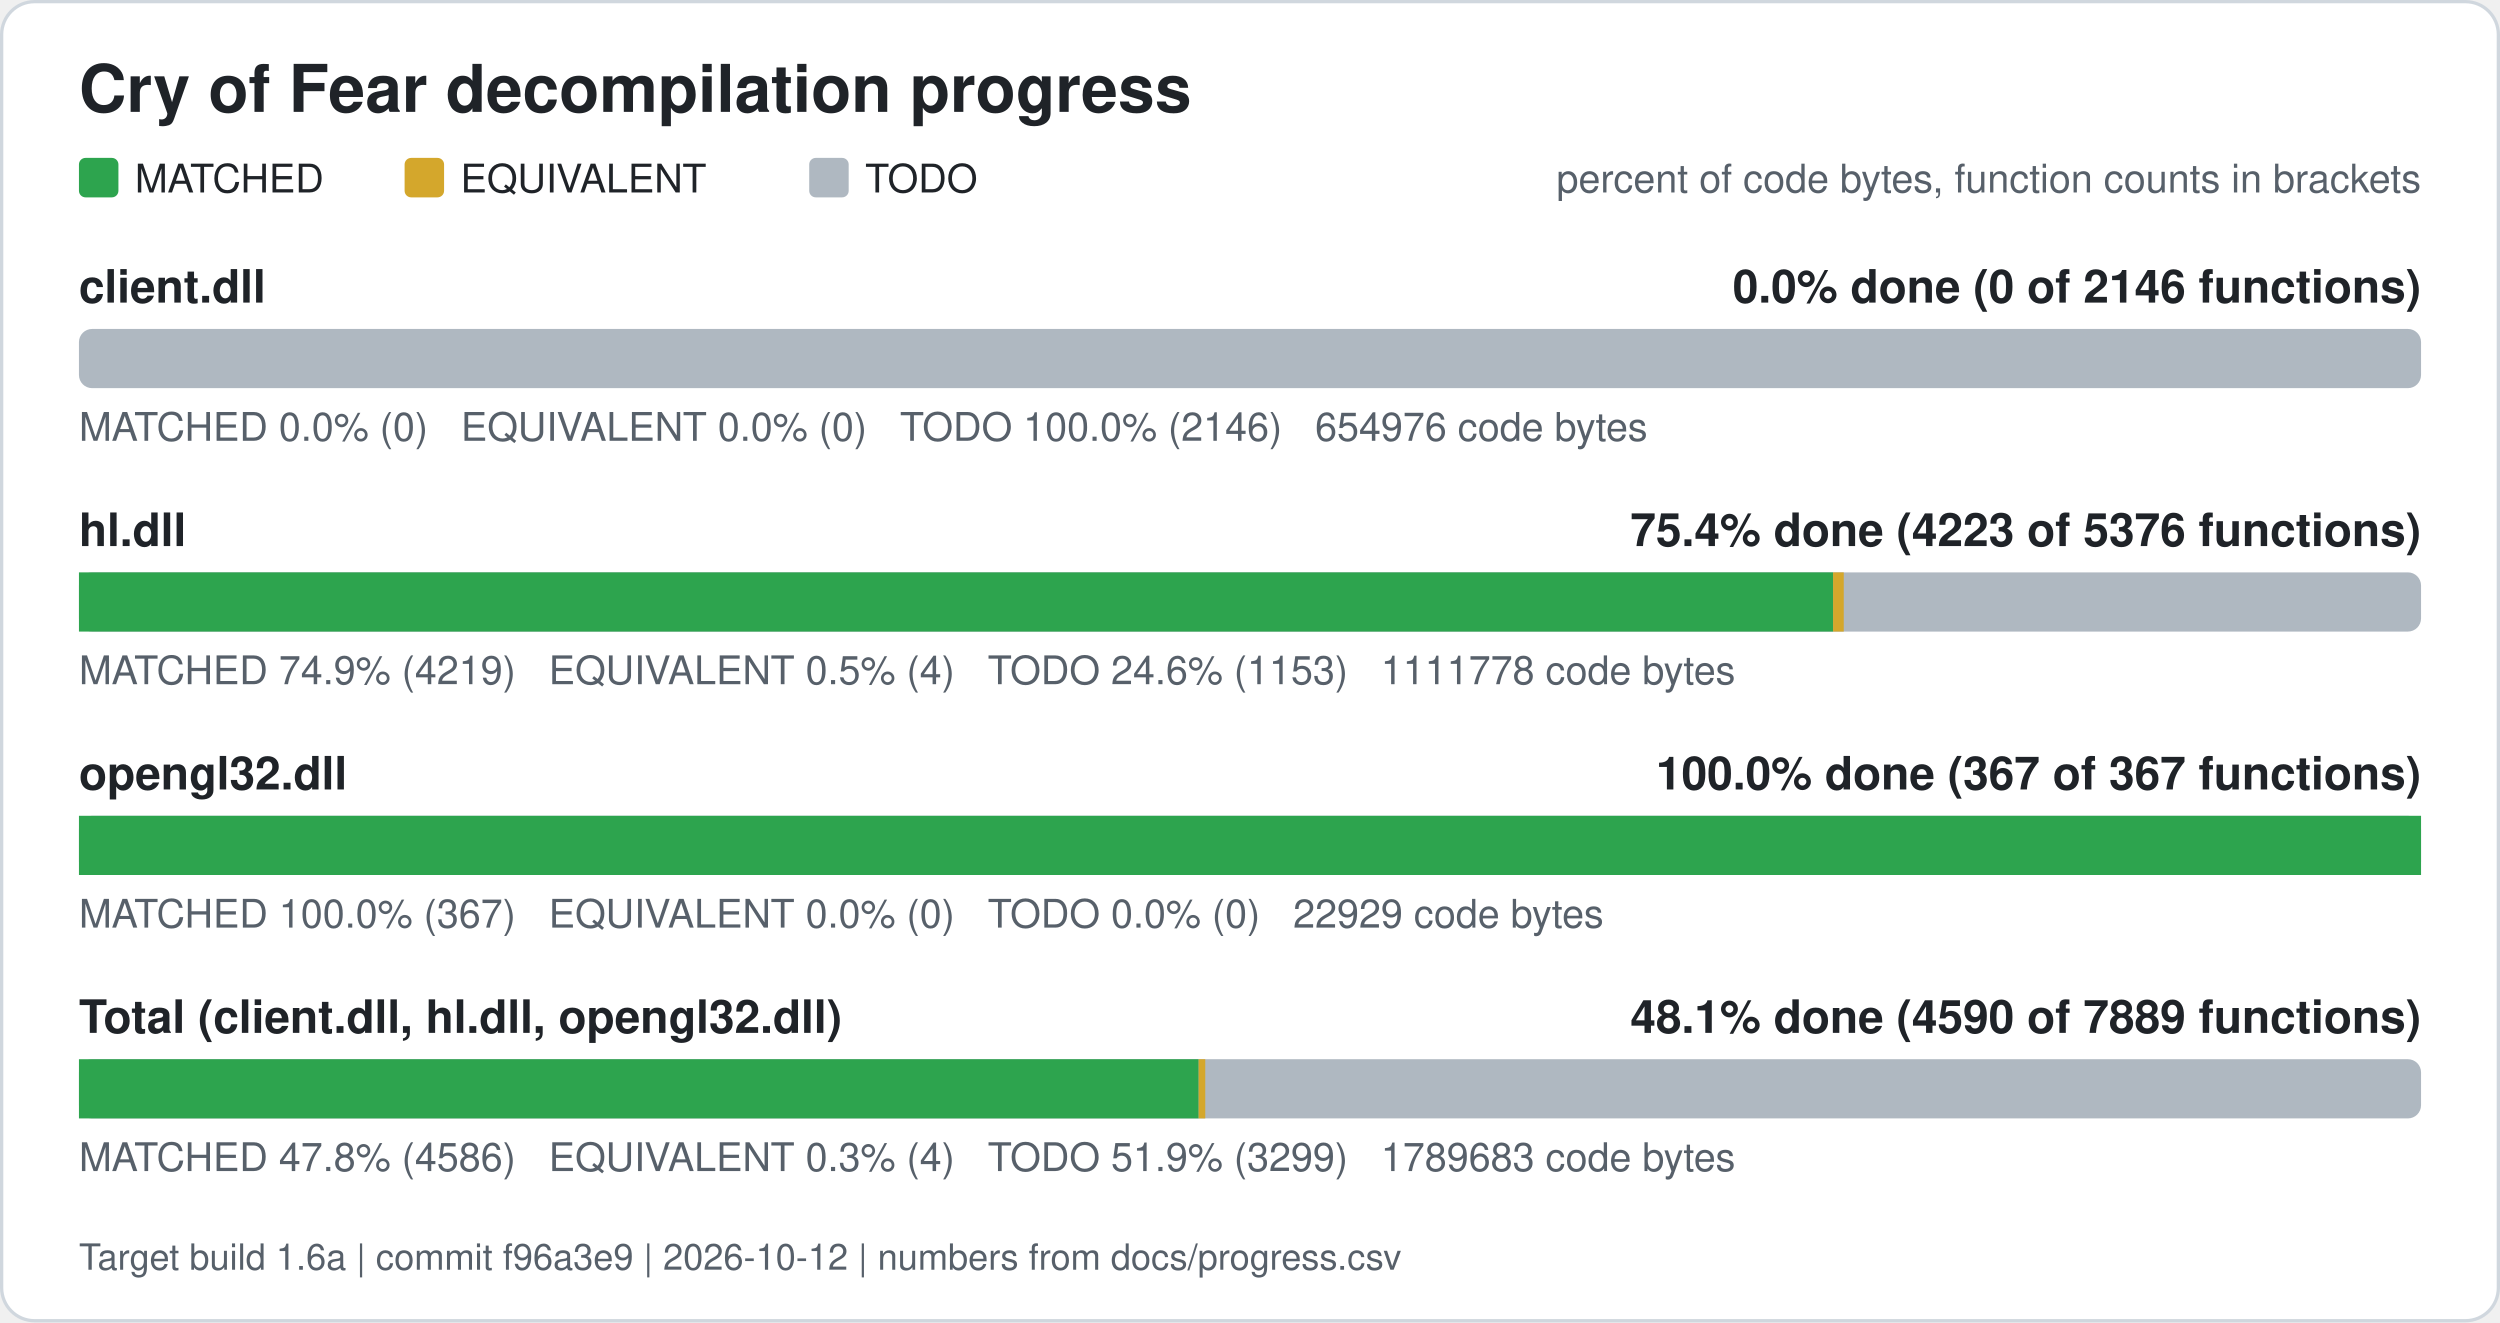
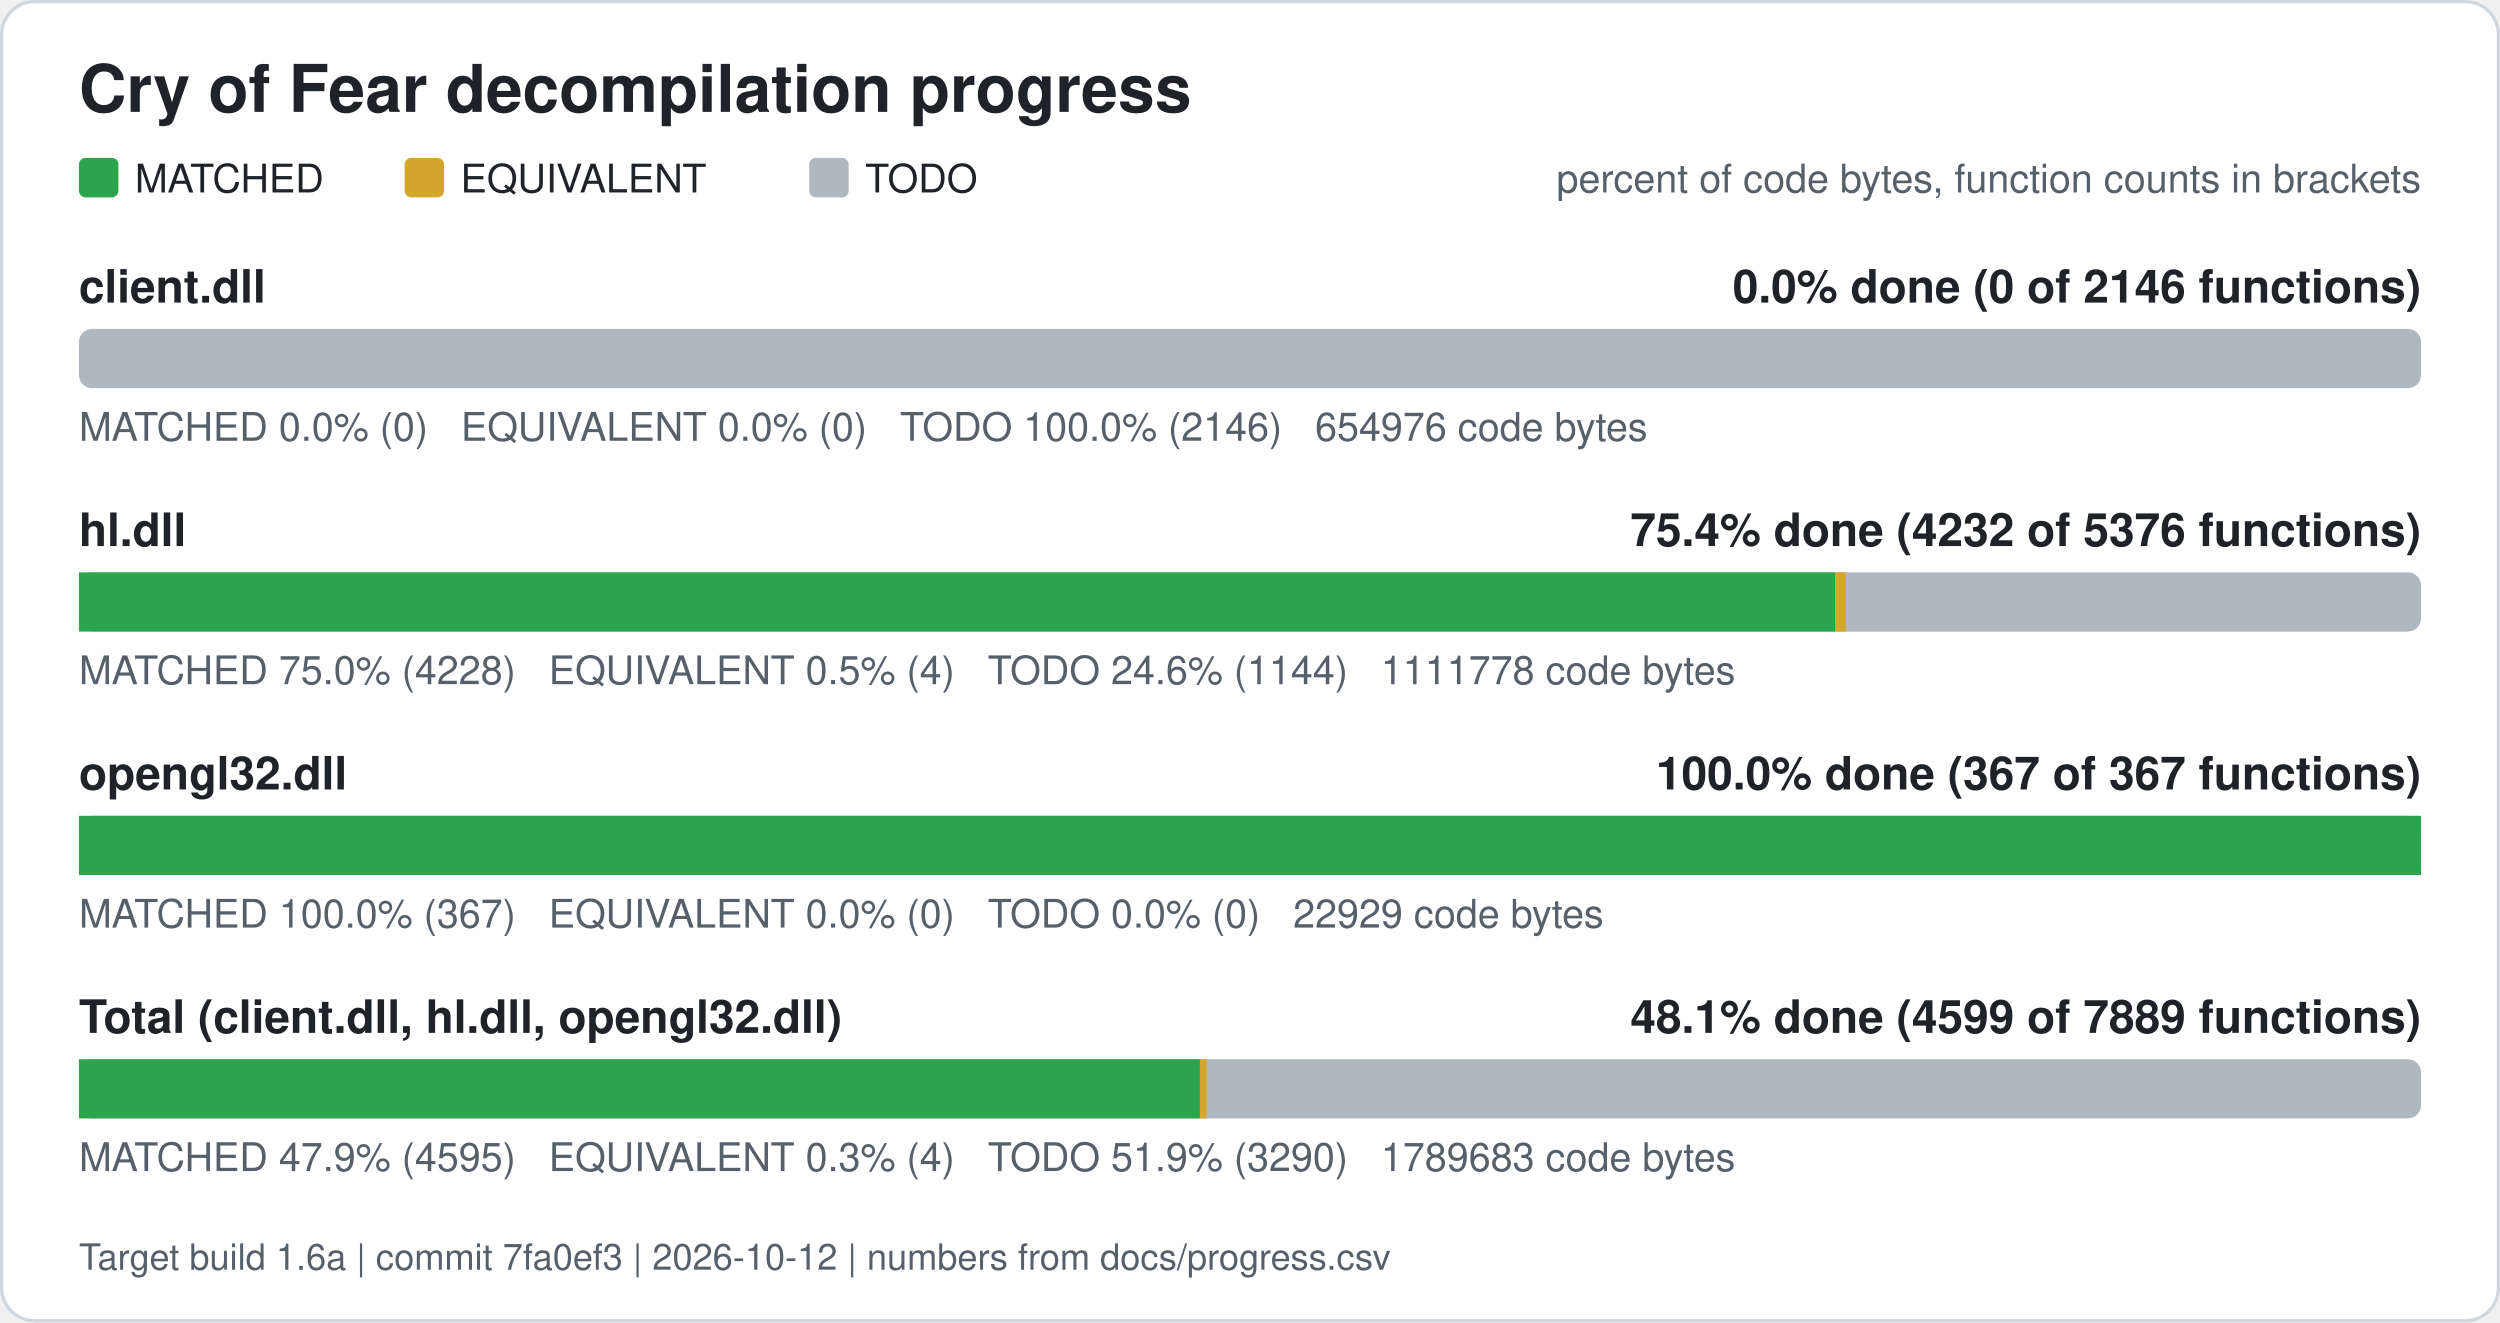
<svg xmlns="http://www.w3.org/2000/svg" width="760" height="402" viewBox="0 0 760 402" role="img" aria-label="Cry of Fear decompilation progress">
  <rect x="0.5" y="0.5" width="759" height="401" rx="10" fill="#ffffff" stroke="#d0d7de" />
  <text x="24" y="34" font-family="Segoe UI, Helvetica, Arial, sans-serif" font-size="20" font-weight="600" fill="#1f2328">Cry of Fear decompilation progress</text>
  <rect x="24" y="48" width="12" height="12" rx="2" fill="#2da44e" />
  <text x="41" y="58.5" font-family="Segoe UI, Helvetica, Arial, sans-serif" font-size="12" fill="#1f2328">MATCHED</text>
  <rect x="123" y="48" width="12" height="12" rx="2" fill="#d4a72c" />
  <text x="140" y="58.5" font-family="Segoe UI, Helvetica, Arial, sans-serif" font-size="12" fill="#1f2328">EQUIVALENT</text>
  <rect x="246" y="48" width="12" height="12" rx="2" fill="#afb8c1" />
  <text x="263" y="58.5" font-family="Segoe UI, Helvetica, Arial, sans-serif" font-size="12" fill="#1f2328">TODO</text>
  <text x="736" y="58.5" font-family="Segoe UI, Helvetica, Arial, sans-serif" font-size="12" fill="#57606a" text-anchor="end">percent of code bytes, function counts in brackets</text>
  <text x="24" y="92" font-family="Segoe UI, Helvetica, Arial, sans-serif" font-size="14" font-weight="600" fill="#1f2328">client.dll</text>
  <text x="736" y="92" font-family="Segoe UI, Helvetica, Arial, sans-serif" font-size="14" font-weight="600" fill="#1f2328" text-anchor="end">0.0% done (0 of 2146 functions)</text>
  <rect x="24" y="100" width="712" height="18" rx="4" fill="#afb8c1" />
  <text x="24" y="134" font-family="Segoe UI, Helvetica, Arial, sans-serif" font-size="12" fill="#57606a" xml:space="preserve">MATCHED 0.0% (0)   EQUIVALENT 0.0% (0)   TODO 100.0% (2146)   654976 code bytes</text>
  <text x="24" y="166" font-family="Segoe UI, Helvetica, Arial, sans-serif" font-size="14" font-weight="600" fill="#1f2328">hl.dll</text>
-   <text x="736" y="166" font-family="Segoe UI, Helvetica, Arial, sans-serif" font-size="14" font-weight="600" fill="#1f2328" text-anchor="end">75.4% done (4223 of 5376 functions)</text>
+   <text x="736" y="166" font-family="Segoe UI, Helvetica, Arial, sans-serif" font-size="14" font-weight="600" fill="#1f2328" text-anchor="end">75.4% done (4232 of 5376 functions)</text>
  <rect x="24" y="174" width="712" height="18" rx="4" fill="#afb8c1" />
-   <rect x="24.00" y="174" width="533.26" height="18" fill="#2da44e" />
-   <rect x="557.26" y="174" width="3.24" height="18" fill="#d4a72c" />
-   <text x="24" y="208" font-family="Segoe UI, Helvetica, Arial, sans-serif" font-size="12" fill="#57606a" xml:space="preserve">MATCHED 74.9% (4219)   EQUIVALENT 0.5% (4)   TODO 24.6% (1153)   1111778 code bytes</text>
+   <rect x="24.00" y="174" width="533.89" height="18" fill="#2da44e" />
+   <rect x="557.89" y="174" width="3.24" height="18" fill="#d4a72c" />
+   <text x="24" y="208" font-family="Segoe UI, Helvetica, Arial, sans-serif" font-size="12" fill="#57606a" xml:space="preserve">MATCHED 75.0% (4228)   EQUIVALENT 0.5% (4)   TODO 24.6% (1144)   1111778 code bytes</text>
  <text x="24" y="240" font-family="Segoe UI, Helvetica, Arial, sans-serif" font-size="14" font-weight="600" fill="#1f2328">opengl32.dll</text>
  <text x="736" y="240" font-family="Segoe UI, Helvetica, Arial, sans-serif" font-size="14" font-weight="600" fill="#1f2328" text-anchor="end">100.0% done (367 of 367 functions)</text>
  <rect x="24" y="248" width="712" height="18" rx="4" fill="#afb8c1" />
  <rect x="24.00" y="248" width="712.00" height="18" fill="#2da44e" />
  <text x="24" y="282" font-family="Segoe UI, Helvetica, Arial, sans-serif" font-size="12" fill="#57606a" xml:space="preserve">MATCHED 100.0% (367)   EQUIVALENT 0.0% (0)   TODO 0.0% (0)   22929 code bytes</text>
  <text x="24" y="314" font-family="Segoe UI, Helvetica, Arial, sans-serif" font-size="14" font-weight="600" fill="#1f2328">Total (client.dll, hl.dll, opengl32.dll)</text>
-   <text x="736" y="314" font-family="Segoe UI, Helvetica, Arial, sans-serif" font-size="14" font-weight="600" fill="#1f2328" text-anchor="end">48.1% done (4590 of 7889 functions)</text>
+   <text x="736" y="314" font-family="Segoe UI, Helvetica, Arial, sans-serif" font-size="14" font-weight="600" fill="#1f2328" text-anchor="end">48.1% done (4599 of 7889 functions)</text>
  <rect x="24" y="322" width="712" height="18" rx="4" fill="#afb8c1" />
-   <rect x="24.00" y="322" width="340.39" height="18" fill="#2da44e" />
-   <rect x="364.39" y="322" width="2.01" height="18" fill="#d4a72c" />
-   <text x="24" y="356" font-family="Segoe UI, Helvetica, Arial, sans-serif" font-size="12" fill="#57606a" xml:space="preserve">MATCHED 47.8% (4586)   EQUIVALENT 0.3% (4)   TODO 51.9% (3299)   1789683 code bytes</text>
-   <text x="24" y="386" font-family="Segoe UI, Helvetica, Arial, sans-serif" font-size="11" fill="#57606a">Target build 1.6a | commit f96a3e9 | 2026-10-12 | numbers from docs/progress.csv</text>
+   <rect x="24.00" y="322" width="340.78" height="18" fill="#2da44e" />
+   <rect x="364.78" y="322" width="2.01" height="18" fill="#d4a72c" />
+   <text x="24" y="356" font-family="Segoe UI, Helvetica, Arial, sans-serif" font-size="12" fill="#57606a" xml:space="preserve">MATCHED 47.9% (4595)   EQUIVALENT 0.3% (4)   TODO 51.9% (3290)   1789683 code bytes</text>
+   <text x="24" y="386" font-family="Segoe UI, Helvetica, Arial, sans-serif" font-size="11" fill="#57606a">Target build 1.6a | commit 7fa0ef3 | 2026-10-12 | numbers from docs/progress.csv</text>
</svg>
